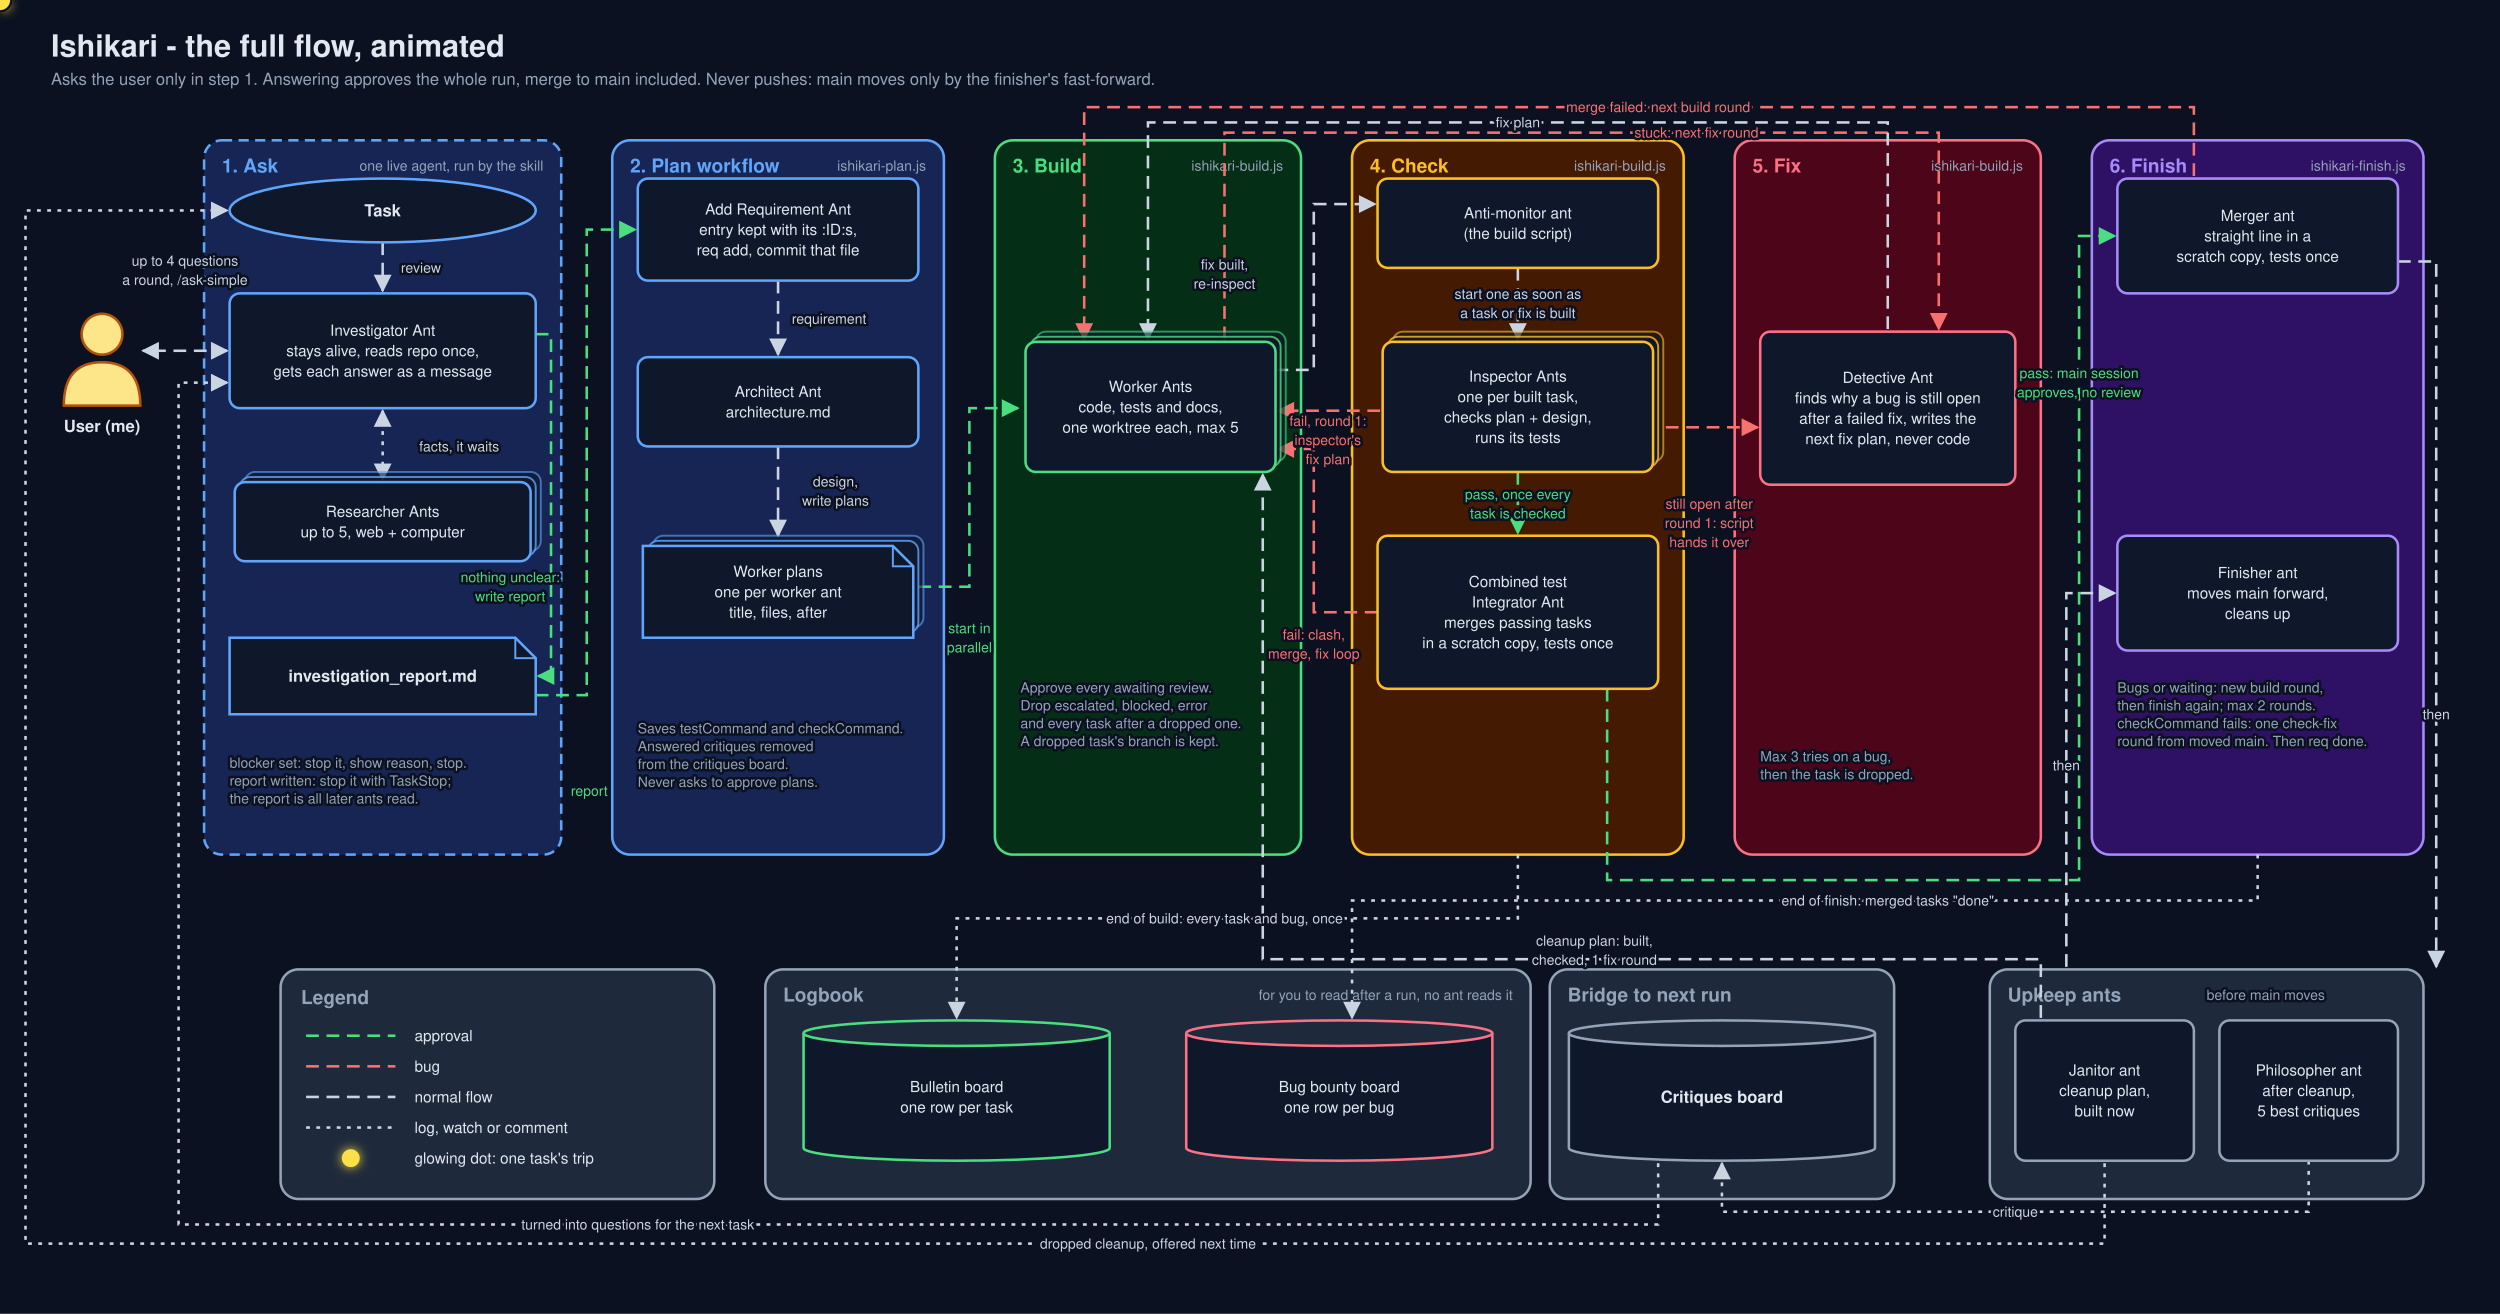
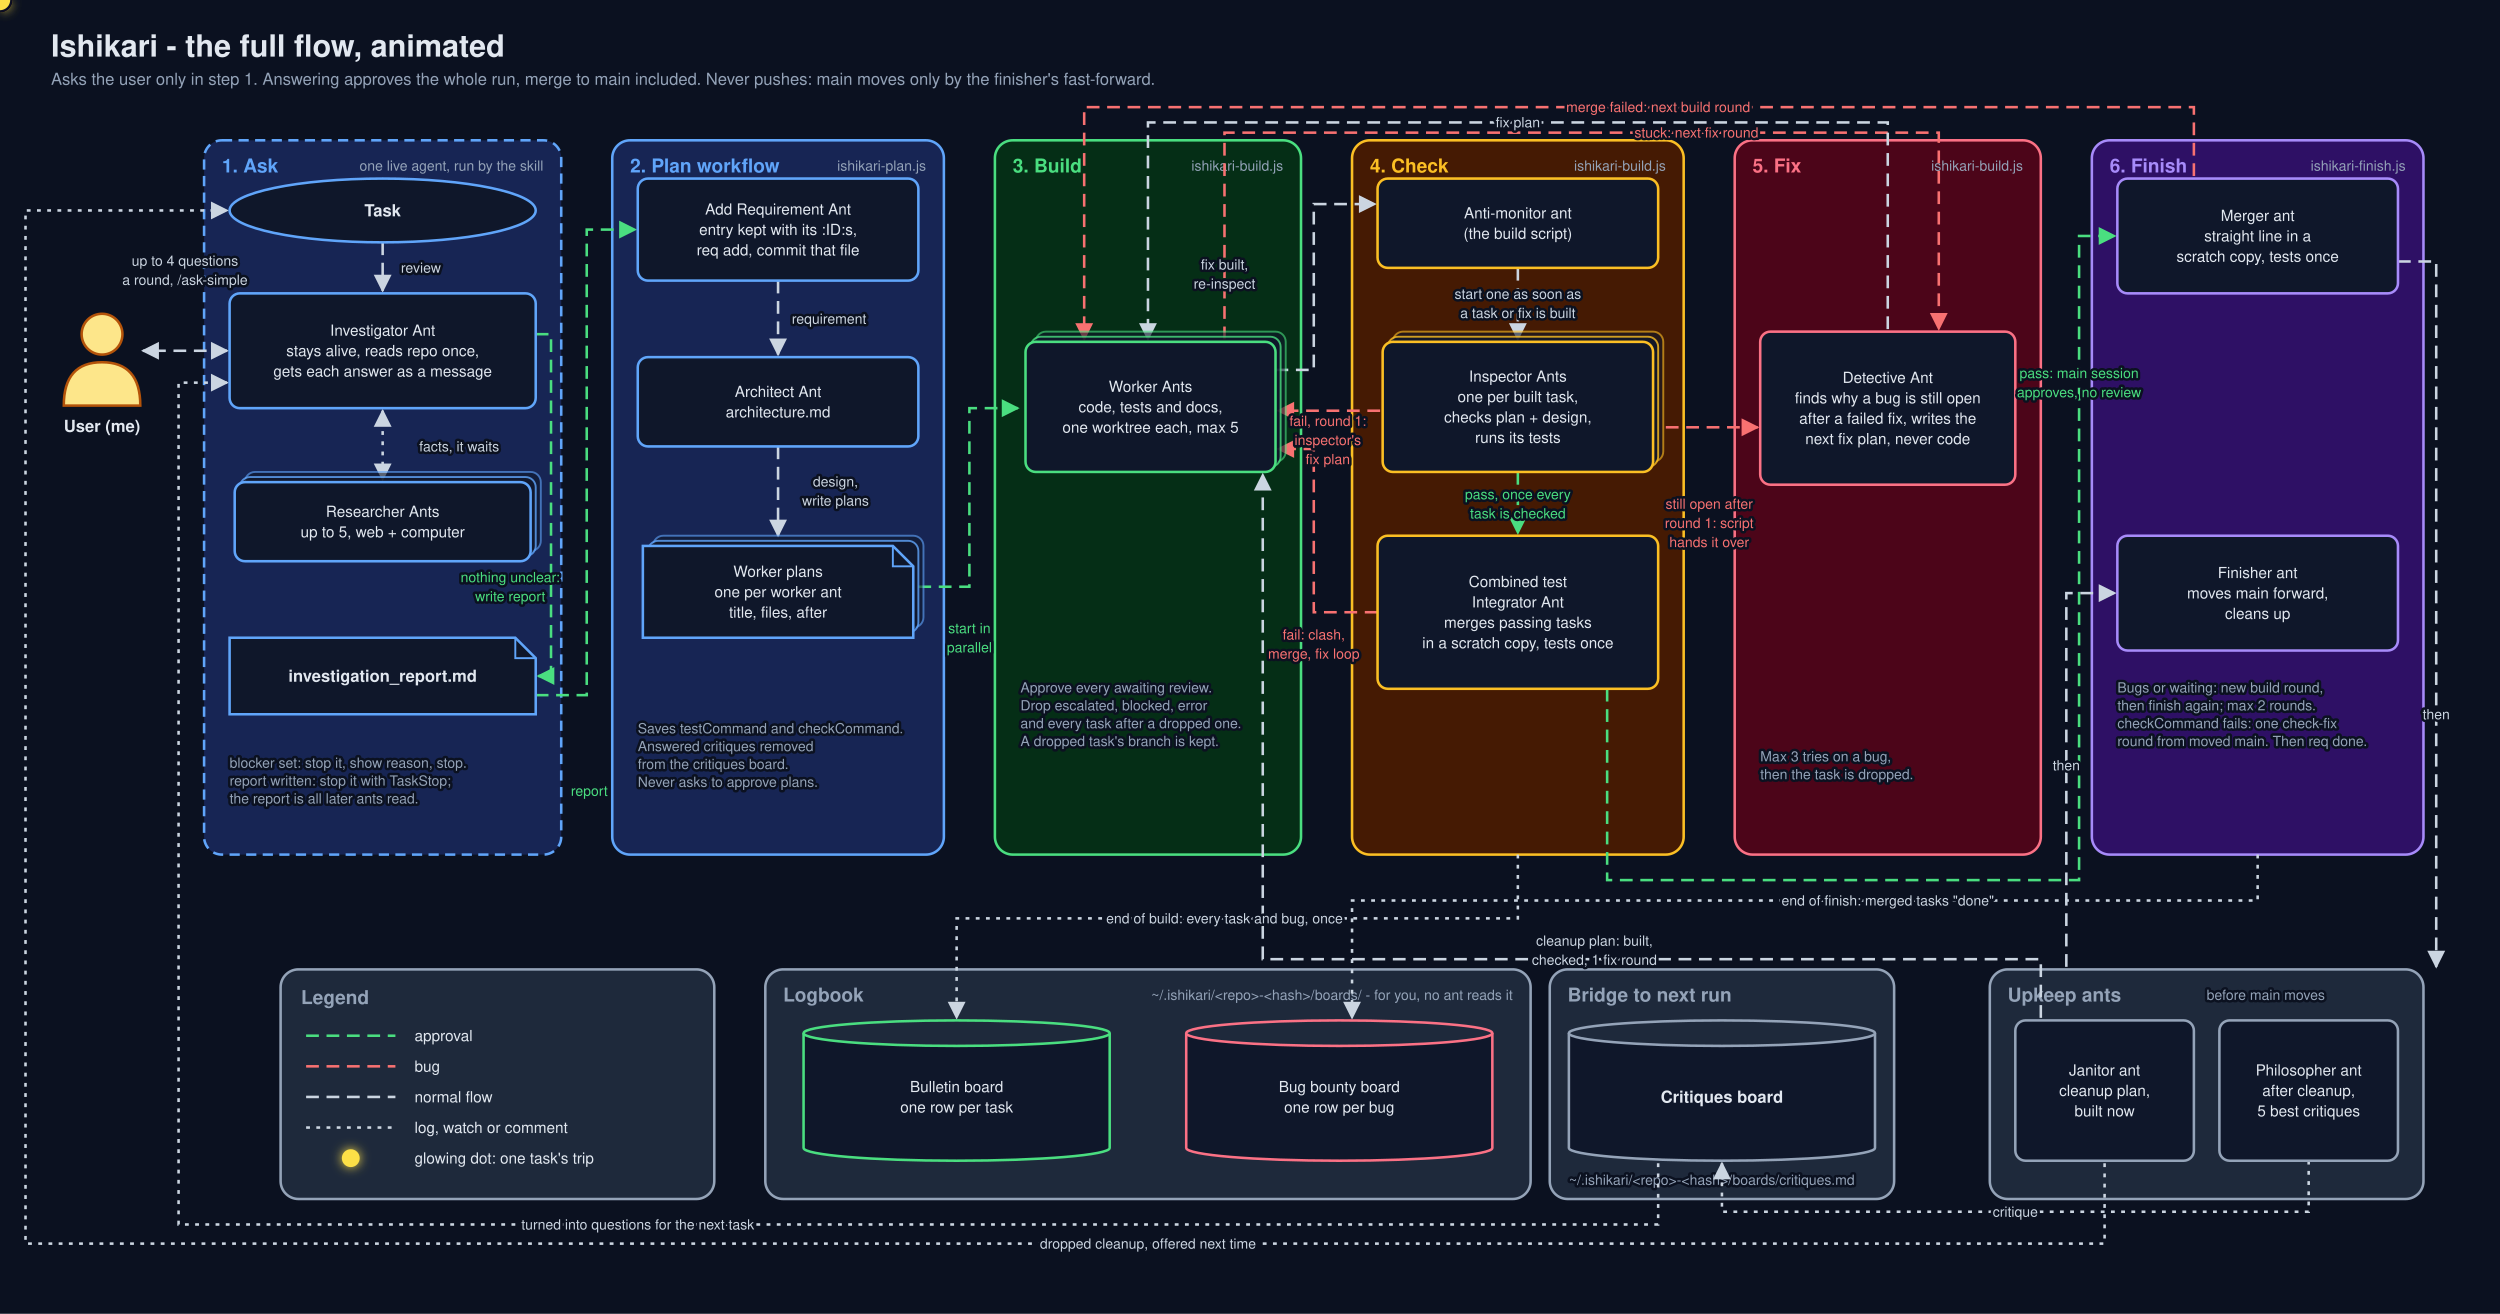
<svg xmlns="http://www.w3.org/2000/svg" viewBox="0 0 1960 1030" width="1960" height="1030" font-family="ui-sans-serif,-apple-system,Helvetica,Arial,sans-serif">
  <defs>
    <filter id="glow" x="-20%" y="-20%" width="140%" height="140%">
      <feGaussianBlur stdDeviation="7" result="b" />
      <feMerge>
        <feMergeNode in="b" />
        <feMergeNode in="SourceGraphic" />
      </feMerge>
    </filter>
    <filter id="antglow" x="-100%" y="-100%" width="300%" height="300%">
      <feGaussianBlur stdDeviation="4" result="b" />
      <feMerge>
        <feMergeNode in="b" />
        <feMergeNode in="SourceGraphic" />
      </feMerge>
    </filter>
    <marker id="mf" viewBox="0 0 10 10" refX="9" refY="5" markerWidth="7" markerHeight="7" orient="auto-start-reverse">
      <path d="M0,0L10,5L0,10z" fill="#CBD5E1" />
    </marker>
    <marker id="mb" viewBox="0 0 10 10" refX="9" refY="5" markerWidth="7" markerHeight="7" orient="auto-start-reverse">
      <path d="M0,0L10,5L0,10z" fill="#F87171" />
    </marker>
    <marker id="mo" viewBox="0 0 10 10" refX="9" refY="5" markerWidth="7" markerHeight="7" orient="auto-start-reverse">
      <path d="M0,0L10,5L0,10z" fill="#4ADE80" />
    </marker>
  </defs>
  <style>.e{fill:none;stroke-width:2}.flowing{stroke-dasharray:10 6;animation:dash 1.2s linear infinite}.dot{stroke-dasharray:3 5;animation:dash 1.6s linear infinite}@keyframes dash{to{stroke-dashoffset:-16}}.lb{paint-order:stroke;stroke:#0B1120;stroke-width:4px;stroke-linejoin:round}</style>
  <rect width="1960" height="1030" fill="#0B1120" />
  <text x="40" y="44.4" fill="#E2E8F0" font-size="24" text-anchor="start" font-weight="700">Ishikari - the full flow, animated</text>
  <text x="40" y="66.5" fill="#94A3B8" font-size="13" text-anchor="start" font-weight="400">Asks the user only in step 1. Answering approves the whole run, merge to main included. Never pushes: main moves only by the finisher's fast-forward.</text>
  <g id="f-ask">
    <rect x="160" y="110" width="280" height="560" rx="14" fill="#172554" stroke="#60A5FA" stroke-width="2" stroke-dasharray="8 5" />
    <text x="174" y="135.2" fill="#60A5FA" font-size="15" text-anchor="start" font-weight="700">1. Ask</text>
    <text x="426" y="133.8" fill="#94A3B8" font-size="11" text-anchor="end" font-weight="400">one live agent, run by the skill</text>
  </g>
  <g id="f-plan">
    <rect x="480" y="110" width="260" height="560" rx="14" fill="#172554" stroke="#60A5FA" stroke-width="2" />
    <text x="494" y="135.2" fill="#60A5FA" font-size="15" text-anchor="start" font-weight="700">2. Plan workflow</text>
    <text x="726" y="133.8" fill="#94A3B8" font-size="11" text-anchor="end" font-weight="400">ishikari-plan.js</text>
  </g>
  <g id="f-build">
    <rect x="780" y="110" width="240" height="560" rx="14" fill="#052E16" stroke="#4ADE80" stroke-width="2" />
    <text x="794" y="135.2" fill="#4ADE80" font-size="15" text-anchor="start" font-weight="700">3. Build</text>
    <text x="1006" y="133.8" fill="#94A3B8" font-size="11" text-anchor="end" font-weight="400">ishikari-build.js</text>
  </g>
  <g id="f-check">
    <rect x="1060" y="110" width="260" height="560" rx="14" fill="#451A03" stroke="#FBBF24" stroke-width="2" />
    <text x="1074" y="135.2" fill="#FBBF24" font-size="15" text-anchor="start" font-weight="700">4. Check</text>
    <text x="1306" y="133.8" fill="#94A3B8" font-size="11" text-anchor="end" font-weight="400">ishikari-build.js</text>
  </g>
  <g id="f-fix">
    <rect x="1360" y="110" width="240" height="560" rx="14" fill="#4C0519" stroke="#FB7185" stroke-width="2" />
    <text x="1374" y="135.2" fill="#FB7185" font-size="15" text-anchor="start" font-weight="700">5. Fix</text>
    <text x="1586" y="133.8" fill="#94A3B8" font-size="11" text-anchor="end" font-weight="400">ishikari-build.js</text>
  </g>
  <g id="f-finish">
    <rect x="1640" y="110" width="260" height="560" rx="14" fill="#2E1065" stroke="#A78BFA" stroke-width="2" />
    <text x="1654" y="135.2" fill="#A78BFA" font-size="15" text-anchor="start" font-weight="700">6. Finish</text>
    <text x="1886" y="133.8" fill="#94A3B8" font-size="11" text-anchor="end" font-weight="400">ishikari-finish.js</text>
  </g>
  <g id="f-boards">
    <rect x="600" y="760" width="600" height="180" rx="14" fill="#1E293B" stroke="#94A3B8" stroke-width="2" />
    <text x="614" y="785.2" fill="#94A3B8" font-size="15" text-anchor="start" font-weight="700">Logbook</text>
-     <text x="1186" y="783.9" fill="#94A3B8" font-size="11" text-anchor="end" font-weight="400">for you to read after a run, no ant reads it</text>
+     <text x="1186" y="783.9" fill="#94A3B8" font-size="11" text-anchor="end" font-weight="400">~/.ishikari/&lt;repo&gt;-&lt;hash&gt;/boards/ - for you, no ant reads it</text>
  </g>
  <g id="f-bridge">
    <rect x="1215" y="760" width="270" height="180" rx="14" fill="#1E293B" stroke="#94A3B8" stroke-width="2" />
    <text x="1229" y="785.2" fill="#94A3B8" font-size="15" text-anchor="start" font-weight="700">Bridge to next run</text>
+   </g>
+   <g class="lb">
+     <text x="1230" y="928.9" fill="#94A3B8" font-size="11" text-anchor="start" font-weight="400">~/.ishikari/&lt;repo&gt;-&lt;hash&gt;/boards/critiques.md</text>
  </g>
  <g id="f-upkeep">
    <rect x="1560" y="760" width="340" height="180" rx="14" fill="#1E293B" stroke="#94A3B8" stroke-width="2" />
    <text x="1574" y="785.2" fill="#94A3B8" font-size="15" text-anchor="start" font-weight="700">Upkeep ants</text>
  </g>
  <g class="lb">
    <text x="1730" y="783.9" fill="#94A3B8" font-size="11" text-anchor="start" font-weight="400">before main moves</text>
  </g>
  <path id="e28" class="e flowing" d="M1190,370 V418" stroke="#4ADE80" marker-end="url(#mo)" />
  <path id="e27" class="e flowing" d="M1190,210 V266" stroke="#CBD5E1" marker-end="url(#mf)" />
  <path id="e41" class="e dot" d="M1770,670 V706 H1060 V798" stroke="#CBD5E1" marker-end="url(#mf)" />
  <path id="e40" class="e dot" d="M1190,670 V720 H750 V798" stroke="#CBD5E1" marker-end="url(#mf)" />
  <path id="e34" class="e flowing" d="M1720,138 V84 H850 V266" stroke="#F87171" marker-end="url(#mb)" />
  <path id="e33" class="e flowing" d="M1260,540 V690 H1630 V185 H1658" stroke="#4ADE80" marker-end="url(#mo)" />
  <path id="e32" class="e flowing" d="M960,266 V104 H1520 V258" stroke="#F87171" marker-end="url(#mb)" />
  <path id="e31" class="e flowing" d="M1080,480 H1030 V352 H1002" stroke="#F87171" marker-end="url(#mb)" />
  <path id="e30" class="e flowing" d="M1082,322 H1002" stroke="#F87171" marker-end="url(#mb)" />
  <path id="e29" class="e flowing" d="M1600,798 V752 H990 V372" stroke="#CBD5E1" marker-end="url(#mf)" />
  <path id="e26" class="e dot" d="M1300,912 V960 H140 V300 H178" stroke="#CBD5E1" marker-end="url(#mf)" />
  <path id="e25" class="e dot" d="M1650,912 V975 H20 V165 H178" stroke="#CBD5E1" marker-end="url(#mf)" />
  <path id="e23" class="e flowing" d="M1620,758 V465 H1658" stroke="#CBD5E1" marker-end="url(#mf)" />
  <path id="e22" class="e flowing" d="M1880,205 H1910 V758" stroke="#CBD5E1" marker-end="url(#mf)" />
  <path id="e17" class="e flowing" d="M1000,290 H1030 V160 H1078" stroke="#CBD5E1" marker-end="url(#mf)" />
  <path id="e16" class="e flowing" d="M1480,258 V96 H900 V266" stroke="#CBD5E1" marker-end="url(#mf)" />
  <path id="e11" class="e dot" d="M1810,910 V950 H1350 V912" stroke="#CBD5E1" marker-end="url(#mf)" />
  <path id="e10" class="e flowing" d="M1306,335 H1378" stroke="#F87171" marker-end="url(#mb)" />
  <path id="e8" class="e flowing" d="M720,460 H760 V320 H798" stroke="#4ADE80" marker-end="url(#mo)" />
  <path id="e7" class="e flowing" d="M610,350 V420" stroke="#CBD5E1" marker-end="url(#mf)" />
  <path id="e6" class="e flowing" d="M610,220 V278" stroke="#CBD5E1" marker-end="url(#mf)" />
  <path id="e5" class="e flowing" d="M420,545 H460 V180 H498" stroke="#4ADE80" marker-end="url(#mo)" />
  <path id="e4" class="e flowing" d="M178,275 H112" stroke="#CBD5E1" marker-end="url(#mf)" marker-start="url(#mf)" />
  <path id="e3" class="e flowing" d="M420,262 H432 V530 H422" stroke="#4ADE80" marker-end="url(#mo)" />
  <path id="e2" class="e dot" d="M300,322 V376" stroke="#CBD5E1" marker-end="url(#mf)" marker-start="url(#mf)" />
  <path id="e1" class="e flowing" d="M300,190 V228" stroke="#CBD5E1" marker-end="url(#mf)" />
  <circle cx="80" cy="262" r="16" fill="#FDE68A" stroke="#B45309" stroke-width="2" />
  <path d="M50,318 Q50,284 80,284 Q110,284 110,318 Z" fill="#FDE68A" stroke="#B45309" stroke-width="2" />
  <text x="80" y="338.6" fill="#E2E8F0" font-size="13" text-anchor="middle" font-weight="700">User (me)</text>
  <ellipse cx="300.0" cy="165.0" rx="120.0" ry="25.0" fill="#0F172A" stroke="#60A5FA" stroke-width="2" />
  <g>
    <text x="300.0" y="169.6" fill="#E2E8F0" font-size="13" text-anchor="middle" font-weight="700">Task</text>
  </g>
  <rect x="180" y="230" width="240" height="90" rx="8" fill="#0F172A" stroke="#60A5FA" stroke-width="2" />
  <text x="300.0" y="263.2" fill="#E2E8F0" font-size="12" text-anchor="middle" font-weight="400">Investigator Ant</text>
  <text x="300.0" y="279.2" fill="#E2E8F0" font-size="12" text-anchor="middle" font-weight="400">stays alive, reads repo once,</text>
  <text x="300.0" y="295.2" fill="#E2E8F0" font-size="12" text-anchor="middle" font-weight="400">gets each answer as a message</text>
  <rect x="192" y="370" width="232" height="62" rx="8" fill="#0F172A" stroke="#60A5FA" stroke-width="1.5" opacity="0.6" />
  <rect x="188" y="374" width="232" height="62" rx="8" fill="#0F172A" stroke="#60A5FA" stroke-width="1.5" opacity="0.8" />
  <rect x="184" y="378" width="232" height="62" rx="8" fill="#0F172A" stroke="#60A5FA" stroke-width="2" />
  <text x="300.0" y="405.2" fill="#E2E8F0" font-size="12" text-anchor="middle" font-weight="400">Researcher Ants</text>
  <text x="300.0" y="421.2" fill="#E2E8F0" font-size="12" text-anchor="middle" font-weight="400">up to 5, web + computer</text>
  <path d="M180,500 H404 L420,516 V560 H180 Z" fill="#0F172A" stroke="#60A5FA" stroke-width="2" />
  <path d="M404,500 V516 H420" fill="none" stroke="#60A5FA" stroke-width="1.5" />
  <g>
    <text x="300.0" y="534.5" fill="#E2E8F0" font-size="13" text-anchor="middle" font-weight="700">investigation_report.md</text>
  </g>
  <g class="lb">
    <text x="180" y="601.9" fill="#94A3B8" font-size="11" text-anchor="start" font-weight="400">blocker set: stop it, show reason, stop.</text>
    <text x="180" y="615.9" fill="#94A3B8" font-size="11" text-anchor="start" font-weight="400">report written: stop it with TaskStop;</text>
    <text x="180" y="629.9" fill="#94A3B8" font-size="11" text-anchor="start" font-weight="400">the report is all later ants read.</text>
  </g>
  <rect x="500" y="140" width="220" height="80" rx="8" fill="#0F172A" stroke="#60A5FA" stroke-width="2" />
  <text x="610.0" y="168.2" fill="#E2E8F0" font-size="12" text-anchor="middle" font-weight="400">Add Requirement Ant</text>
  <text x="610.0" y="184.2" fill="#E2E8F0" font-size="12" text-anchor="middle" font-weight="400">entry kept with its :ID:s,</text>
  <text x="610.0" y="200.2" fill="#E2E8F0" font-size="12" text-anchor="middle" font-weight="400">req add, commit that file</text>
  <rect x="500" y="280" width="220" height="70" rx="8" fill="#0F172A" stroke="#60A5FA" stroke-width="2" />
  <text x="610.0" y="311.2" fill="#E2E8F0" font-size="12" text-anchor="middle" font-weight="400">Architect Ant</text>
  <text x="610.0" y="327.2" fill="#E2E8F0" font-size="12" text-anchor="middle" font-weight="400">architecture.md</text>
  <rect x="512" y="420" width="212" height="72" rx="8" fill="#0F172A" stroke="#60A5FA" stroke-width="1.5" opacity="0.6" />
  <rect x="508" y="424" width="212" height="72" rx="8" fill="#0F172A" stroke="#60A5FA" stroke-width="1.5" opacity="0.8" />
  <path d="M504,428 H700 L716,444 V500 H504 Z" fill="#0F172A" stroke="#60A5FA" stroke-width="2" />
  <path d="M700,428 V444 H716" fill="none" stroke="#60A5FA" stroke-width="1.5" />
  <text x="610.0" y="452.2" fill="#E2E8F0" font-size="12" text-anchor="middle" font-weight="400">Worker plans</text>
  <text x="610.0" y="468.2" fill="#E2E8F0" font-size="12" text-anchor="middle" font-weight="400">one per worker ant</text>
  <text x="610.0" y="484.2" fill="#E2E8F0" font-size="12" text-anchor="middle" font-weight="400">title, files, after</text>
  <g class="lb">
    <text x="500" y="574.9" fill="#94A3B8" font-size="11" text-anchor="start" font-weight="400">Saves testCommand and checkCommand.</text>
    <text x="500" y="588.9" fill="#94A3B8" font-size="11" text-anchor="start" font-weight="400">Answered critiques removed</text>
    <text x="500" y="602.9" fill="#94A3B8" font-size="11" text-anchor="start" font-weight="400">from the critiques board.</text>
    <text x="500" y="616.9" fill="#94A3B8" font-size="11" text-anchor="start" font-weight="400">Never asks to approve plans.</text>
  </g>
  <rect x="812" y="260" width="196" height="102" rx="8" fill="#0F172A" stroke="#4ADE80" stroke-width="1.5" opacity="0.6" />
  <rect x="808" y="264" width="196" height="102" rx="8" fill="#0F172A" stroke="#4ADE80" stroke-width="1.5" opacity="0.8" />
  <rect x="804" y="268" width="196" height="102" rx="8" fill="#0F172A" stroke="#4ADE80" stroke-width="2" />
  <text x="902.0" y="307.2" fill="#E2E8F0" font-size="12" text-anchor="middle" font-weight="400">Worker Ants</text>
  <text x="902.0" y="323.2" fill="#E2E8F0" font-size="12" text-anchor="middle" font-weight="400">code, tests and docs,</text>
  <text x="902.0" y="339.2" fill="#E2E8F0" font-size="12" text-anchor="middle" font-weight="400">one worktree each, max 5</text>
  <g class="lb">
    <text x="800" y="542.9" fill="#94A3B8" font-size="11" text-anchor="start" font-weight="400">Approve every awaiting review.</text>
    <text x="800" y="556.9" fill="#94A3B8" font-size="11" text-anchor="start" font-weight="400">Drop escalated, blocked, error</text>
    <text x="800" y="570.9" fill="#94A3B8" font-size="11" text-anchor="start" font-weight="400">and every task after a dropped one.</text>
    <text x="800" y="584.9" fill="#94A3B8" font-size="11" text-anchor="start" font-weight="400">A dropped task's branch is kept.</text>
  </g>
  <rect x="1080" y="140" width="220" height="70" rx="8" fill="#0F172A" stroke="#FBBF24" stroke-width="2" />
  <text x="1190.0" y="171.2" fill="#E2E8F0" font-size="12" text-anchor="middle" font-weight="400">Anti-monitor ant</text>
  <text x="1190.0" y="187.2" fill="#E2E8F0" font-size="12" text-anchor="middle" font-weight="400">(the build script)</text>
  <rect x="1092" y="260" width="212" height="102" rx="8" fill="#0F172A" stroke="#FBBF24" stroke-width="1.5" opacity="0.6" />
  <rect x="1088" y="264" width="212" height="102" rx="8" fill="#0F172A" stroke="#FBBF24" stroke-width="1.5" opacity="0.8" />
  <rect x="1084" y="268" width="212" height="102" rx="8" fill="#0F172A" stroke="#FBBF24" stroke-width="2" />
  <text x="1190.0" y="299.2" fill="#E2E8F0" font-size="12" text-anchor="middle" font-weight="400">Inspector Ants</text>
  <text x="1190.0" y="315.2" fill="#E2E8F0" font-size="12" text-anchor="middle" font-weight="400">one per built task,</text>
  <text x="1190.0" y="331.2" fill="#E2E8F0" font-size="12" text-anchor="middle" font-weight="400">checks plan + design,</text>
  <text x="1190.0" y="347.2" fill="#E2E8F0" font-size="12" text-anchor="middle" font-weight="400">runs its tests</text>
  <rect x="1080" y="420" width="220" height="120" rx="8" fill="#0F172A" stroke="#FBBF24" stroke-width="2" />
  <text x="1190.0" y="460.2" fill="#E2E8F0" font-size="12" text-anchor="middle" font-weight="400">Combined test</text>
  <text x="1190.0" y="476.2" fill="#E2E8F0" font-size="12" text-anchor="middle" font-weight="400">Integrator Ant</text>
  <text x="1190.0" y="492.2" fill="#E2E8F0" font-size="12" text-anchor="middle" font-weight="400">merges passing tasks</text>
  <text x="1190.0" y="508.2" fill="#E2E8F0" font-size="12" text-anchor="middle" font-weight="400">in a scratch copy, tests once</text>
  <rect x="1380" y="260" width="200" height="120" rx="8" fill="#0F172A" stroke="#FB7185" stroke-width="2" />
  <text x="1480.0" y="300.2" fill="#E2E8F0" font-size="12" text-anchor="middle" font-weight="400">Detective Ant</text>
  <text x="1480.0" y="316.2" fill="#E2E8F0" font-size="12" text-anchor="middle" font-weight="400">finds why a bug is still open</text>
  <text x="1480.0" y="332.2" fill="#E2E8F0" font-size="12" text-anchor="middle" font-weight="400">after a failed fix, writes the</text>
  <text x="1480.0" y="348.2" fill="#E2E8F0" font-size="12" text-anchor="middle" font-weight="400">next fix plan, never code</text>
  <g class="lb">
    <text x="1380" y="596.9" fill="#94A3B8" font-size="11" text-anchor="start" font-weight="400">Max 3 tries on a bug,</text>
    <text x="1380" y="610.9" fill="#94A3B8" font-size="11" text-anchor="start" font-weight="400">then the task is dropped.</text>
  </g>
  <rect x="1660" y="140" width="220" height="90" rx="8" fill="#0F172A" stroke="#A78BFA" stroke-width="2" />
  <text x="1770.0" y="173.2" fill="#E2E8F0" font-size="12" text-anchor="middle" font-weight="400">Merger ant</text>
  <text x="1770.0" y="189.2" fill="#E2E8F0" font-size="12" text-anchor="middle" font-weight="400">straight line in a</text>
  <text x="1770.0" y="205.2" fill="#E2E8F0" font-size="12" text-anchor="middle" font-weight="400">scratch copy, tests once</text>
  <rect x="1660" y="420" width="220" height="90" rx="8" fill="#0F172A" stroke="#A78BFA" stroke-width="2" />
  <text x="1770.0" y="453.2" fill="#E2E8F0" font-size="12" text-anchor="middle" font-weight="400">Finisher ant</text>
  <text x="1770.0" y="469.2" fill="#E2E8F0" font-size="12" text-anchor="middle" font-weight="400">moves main forward,</text>
  <text x="1770.0" y="485.2" fill="#E2E8F0" font-size="12" text-anchor="middle" font-weight="400">cleans up</text>
  <g class="lb">
    <text x="1660" y="542.9" fill="#94A3B8" font-size="11" text-anchor="start" font-weight="400">Bugs or waiting: new build round,</text>
    <text x="1660" y="556.9" fill="#94A3B8" font-size="11" text-anchor="start" font-weight="400">then finish again; max 2 rounds.</text>
    <text x="1660" y="570.9" fill="#94A3B8" font-size="11" text-anchor="start" font-weight="400">checkCommand fails: one check-fix</text>
    <text x="1660" y="584.9" fill="#94A3B8" font-size="11" text-anchor="start" font-weight="400">round from moved main. Then req done.</text>
  </g>
  <path d="M630,810 V900 A120.0,10 0 0 0 870,900 V810" fill="#0F172A" stroke="#4ADE80" stroke-width="2" />
  <ellipse cx="750.0" cy="810" rx="120.0" ry="10" fill="#1E293B" stroke="#4ADE80" stroke-width="2" />
  <text x="750.0" y="856.2" fill="#E2E8F0" font-size="12" text-anchor="middle" font-weight="400">Bulletin board</text>
  <text x="750.0" y="872.2" fill="#E2E8F0" font-size="12" text-anchor="middle" font-weight="400">one row per task</text>
  <path d="M930,810 V900 A120.0,10 0 0 0 1170,900 V810" fill="#0F172A" stroke="#FB7185" stroke-width="2" />
  <ellipse cx="1050.0" cy="810" rx="120.0" ry="10" fill="#1E293B" stroke="#FB7185" stroke-width="2" />
  <text x="1050.0" y="856.2" fill="#E2E8F0" font-size="12" text-anchor="middle" font-weight="400">Bug bounty board</text>
  <text x="1050.0" y="872.2" fill="#E2E8F0" font-size="12" text-anchor="middle" font-weight="400">one row per bug</text>
  <path d="M1230,810 V900 A120.0,10 0 0 0 1470,900 V810" fill="#0F172A" stroke="#94A3B8" stroke-width="2" />
  <ellipse cx="1350.0" cy="810" rx="120.0" ry="10" fill="#1E293B" stroke="#94A3B8" stroke-width="2" />
  <g>
    <text x="1350.0" y="864.5" fill="#E2E8F0" font-size="13" text-anchor="middle" font-weight="700">Critiques board</text>
  </g>
  <rect x="1580" y="800" width="140" height="110" rx="8" fill="#0F172A" stroke="#94A3B8" stroke-width="2" />
  <text x="1650.0" y="843.2" fill="#E2E8F0" font-size="12" text-anchor="middle" font-weight="400">Janitor ant</text>
  <text x="1650.0" y="859.2" fill="#E2E8F0" font-size="12" text-anchor="middle" font-weight="400">cleanup plan,</text>
  <text x="1650.0" y="875.2" fill="#E2E8F0" font-size="12" text-anchor="middle" font-weight="400">built now</text>
  <rect x="1740" y="800" width="140" height="110" rx="8" fill="#0F172A" stroke="#94A3B8" stroke-width="2" />
  <text x="1810.0" y="843.2" fill="#E2E8F0" font-size="12" text-anchor="middle" font-weight="400">Philosopher ant</text>
  <text x="1810.0" y="859.2" fill="#E2E8F0" font-size="12" text-anchor="middle" font-weight="400">after cleanup,</text>
  <text x="1810.0" y="875.2" fill="#E2E8F0" font-size="12" text-anchor="middle" font-weight="400">5 best critiques</text>
  <rect x="220" y="760" width="340" height="180" rx="14" fill="#1E293B" stroke="#94A3B8" stroke-width="2" />
  <text x="236" y="787.2" fill="#94A3B8" font-size="15" text-anchor="start" font-weight="700">Legend</text>
  <path class="e flowing" d="M240,812 H310" stroke="#4ADE80" />
  <text x="325" y="816.2" fill="#E2E8F0" font-size="12" text-anchor="start" font-weight="400">approval</text>
  <path class="e flowing" d="M240,836 H310" stroke="#F87171" />
  <text x="325" y="840.2" fill="#E2E8F0" font-size="12" text-anchor="start" font-weight="400">bug</text>
  <path class="e flowing" d="M240,860 H310" stroke="#CBD5E1" />
  <text x="325" y="864.2" fill="#E2E8F0" font-size="12" text-anchor="start" font-weight="400">normal flow</text>
  <path class="e dot" d="M240,884 H310" stroke="#CBD5E1" />
  <text x="325" y="888.2" fill="#E2E8F0" font-size="12" text-anchor="start" font-weight="400">log, watch or comment</text>
  <circle cx="275" cy="908" r="7" fill="#FDE047" filter="url(#antglow)" />
  <text x="325" y="912.2" fill="#E2E8F0" font-size="12" text-anchor="start" font-weight="400">glowing dot: one task's trip</text>
  <g class="lb">
    <text x="330" y="213.8" fill="#CBD5E1" font-size="11" text-anchor="middle" font-weight="400">review</text>
  </g>
  <g class="lb">
    <text x="360" y="353.9" fill="#CBD5E1" font-size="11" text-anchor="middle" font-weight="400">facts, it waits</text>
  </g>
  <g class="lb">
    <text x="400" y="456.4" fill="#4ADE80" font-size="11" text-anchor="middle" font-weight="400">nothing unclear:</text>
    <text x="400" y="471.4" fill="#4ADE80" font-size="11" text-anchor="middle" font-weight="400">write report</text>
  </g>
  <g class="lb">
    <text x="145" y="208.3" fill="#CBD5E1" font-size="11" text-anchor="middle" font-weight="400">up to 4 questions</text>
    <text x="145" y="223.3" fill="#CBD5E1" font-size="11" text-anchor="middle" font-weight="400">a round, /ask-simple</text>
  </g>
  <g class="lb">
    <text x="462" y="623.9" fill="#4ADE80" font-size="11" text-anchor="middle" font-weight="400">report</text>
  </g>
  <g class="lb">
    <text x="650" y="253.8" fill="#CBD5E1" font-size="11" text-anchor="middle" font-weight="400">requirement</text>
  </g>
  <g class="lb">
    <text x="655" y="381.4" fill="#CBD5E1" font-size="11" text-anchor="middle" font-weight="400">design,</text>
    <text x="655" y="396.4" fill="#CBD5E1" font-size="11" text-anchor="middle" font-weight="400">write plans</text>
  </g>
  <g class="lb">
    <text x="760" y="496.4" fill="#4ADE80" font-size="11" text-anchor="middle" font-weight="400">start in</text>
    <text x="760" y="511.4" fill="#4ADE80" font-size="11" text-anchor="middle" font-weight="400">parallel</text>
  </g>
  <g class="lb">
    <text x="1340" y="398.9" fill="#F87171" font-size="11" text-anchor="middle" font-weight="400">still open after</text>
    <text x="1340" y="413.9" fill="#F87171" font-size="11" text-anchor="middle" font-weight="400">round 1: script</text>
    <text x="1340" y="428.9" fill="#F87171" font-size="11" text-anchor="middle" font-weight="400">hands it over</text>
  </g>
  <g class="lb">
    <text x="1580" y="953.9" fill="#CBD5E1" font-size="11" text-anchor="middle" font-weight="400">critique</text>
  </g>
  <g class="lb">
    <text x="1190" y="99.8" fill="#CBD5E1" font-size="11" text-anchor="middle" font-weight="400">fix plan</text>
  </g>
  <g class="lb">
    <text x="960" y="211.3" fill="#CBD5E1" font-size="11" text-anchor="middle" font-weight="400">fix built,</text>
    <text x="960" y="226.3" fill="#CBD5E1" font-size="11" text-anchor="middle" font-weight="400">re-inspect</text>
  </g>
  <g class="lb">
    <text x="1910" y="563.9" fill="#CBD5E1" font-size="11" text-anchor="middle" font-weight="400">then</text>
  </g>
  <g class="lb">
    <text x="1620" y="603.9" fill="#CBD5E1" font-size="11" text-anchor="middle" font-weight="400">then</text>
  </g>
  <g class="lb">
    <text x="900" y="978.9" fill="#CBD5E1" font-size="11" text-anchor="middle" font-weight="400">dropped cleanup, offered next time</text>
  </g>
  <g class="lb">
    <text x="500" y="963.9" fill="#CBD5E1" font-size="11" text-anchor="middle" font-weight="400">turned into questions for the next task</text>
  </g>
  <g class="lb">
    <text x="1250" y="741.4" fill="#CBD5E1" font-size="11" text-anchor="middle" font-weight="400">cleanup plan: built,</text>
    <text x="1250" y="756.4" fill="#CBD5E1" font-size="11" text-anchor="middle" font-weight="400">checked, 1 fix round</text>
  </g>
  <g class="lb">
    <text x="1041" y="333.9" fill="#F87171" font-size="11" text-anchor="middle" font-weight="400">fail, round 1:</text>
    <text x="1041" y="348.9" fill="#F87171" font-size="11" text-anchor="middle" font-weight="400">inspector's</text>
    <text x="1041" y="363.9" fill="#F87171" font-size="11" text-anchor="middle" font-weight="400">fix plan</text>
  </g>
  <g class="lb">
    <text x="1030" y="501.4" fill="#F87171" font-size="11" text-anchor="middle" font-weight="400">fail: clash,</text>
    <text x="1030" y="516.4" fill="#F87171" font-size="11" text-anchor="middle" font-weight="400">merge, fix loop</text>
  </g>
  <g class="lb">
    <text x="1330" y="107.8" fill="#F87171" font-size="11" text-anchor="middle" font-weight="400">stuck: next fix round</text>
  </g>
  <g class="lb">
    <text x="1630" y="296.4" fill="#4ADE80" font-size="11" text-anchor="middle" font-weight="400">pass: main session</text>
    <text x="1630" y="311.4" fill="#4ADE80" font-size="11" text-anchor="middle" font-weight="400">approves, no review</text>
  </g>
  <g class="lb">
    <text x="1300" y="87.8" fill="#F87171" font-size="11" text-anchor="middle" font-weight="400">merge failed: next build round</text>
  </g>
  <g class="lb">
    <text x="960" y="723.9" fill="#CBD5E1" font-size="11" text-anchor="middle" font-weight="400">end of build: every task and bug, once</text>
  </g>
  <g class="lb">
    <text x="1480" y="709.9" fill="#CBD5E1" font-size="11" text-anchor="middle" font-weight="400">end of finish: merged tasks "done"</text>
  </g>
  <g class="lb">
    <text x="1190" y="234.3" fill="#CBD5E1" font-size="11" text-anchor="middle" font-weight="400">start one as soon as</text>
    <text x="1190" y="249.3" fill="#CBD5E1" font-size="11" text-anchor="middle" font-weight="400">a task or fix is built</text>
  </g>
  <g class="lb">
    <text x="1190" y="391.4" fill="#4ADE80" font-size="11" text-anchor="middle" font-weight="400">pass, once every</text>
    <text x="1190" y="406.4" fill="#4ADE80" font-size="11" text-anchor="middle" font-weight="400">task is checked</text>
  </g>
  <rect x="156" y="106" width="288" height="568" rx="17" fill="none" stroke="#60A5FA" stroke-width="5" filter="url(#glow)" opacity="0">
    <animate attributeName="opacity" dur="48.0s" repeatCount="indefinite" calcMode="discrete" keyTimes="0;0;0.004;0.004;0.034;0.034;0.089" values="0;1;0;1;0;1;0" />
  </rect>
  <rect x="476" y="106" width="268" height="568" rx="17" fill="none" stroke="#60A5FA" stroke-width="5" filter="url(#glow)" opacity="0">
    <animate attributeName="opacity" dur="48.0s" repeatCount="indefinite" calcMode="discrete" keyTimes="0;0.089;0.131;0.131;0.147;0.147;0.16" values="0;1;0;1;0;1;0" />
  </rect>
  <rect x="776" y="106" width="248" height="568" rx="17" fill="none" stroke="#4ADE80" stroke-width="5" filter="url(#glow)" opacity="0">
    <animate attributeName="opacity" dur="48.0s" repeatCount="indefinite" calcMode="discrete" keyTimes="0;0.16;0.191;0.246;0.264;0.322;0.418;0.662;0.786" values="0;1;0;1;0;1;0;1;0" />
  </rect>
  <rect x="1056" y="106" width="268" height="568" rx="17" fill="none" stroke="#FBBF24" stroke-width="5" filter="url(#glow)" opacity="0">
    <animate attributeName="opacity" dur="48.0s" repeatCount="indefinite" calcMode="discrete" keyTimes="0;0.191;0.229;0.229;0.246;0.264;0.286;0.286;0.303;0.418;0.447;0.447;0.463;0.463;0.477;0.786;0.813;0.813;0.829" values="0;1;0;1;0;1;0;1;0;1;0;1;0;1;0;1;0;1;0" />
  </rect>
  <rect x="1356" y="106" width="248" height="568" rx="17" fill="none" stroke="#FB7185" stroke-width="5" filter="url(#glow)" opacity="0">
    <animate attributeName="opacity" dur="48.0s" repeatCount="indefinite" calcMode="discrete" keyTimes="0;0.303;0.322" values="0;1;0" />
  </rect>
  <rect x="1636" y="106" width="268" height="568" rx="17" fill="none" stroke="#A78BFA" stroke-width="5" filter="url(#glow)" opacity="0">
    <animate attributeName="opacity" dur="48.0s" repeatCount="indefinite" calcMode="discrete" keyTimes="0;0.477;0.587;0.829;0.92;0.92;1" values="0;1;0;1;0;1;0" />
  </rect>
  <rect x="596" y="756" width="608" height="188" rx="17" fill="none" stroke="#94A3B8" stroke-width="5" filter="url(#glow)" opacity="0">
    <animate attributeName="opacity" dur="48.0s" repeatCount="indefinite" calcMode="discrete" keyTimes="0" values="0" />
  </rect>
  <rect x="1211" y="756" width="278" height="188" rx="17" fill="none" stroke="#94A3B8" stroke-width="5" filter="url(#glow)" opacity="0">
    <animate attributeName="opacity" dur="48.0s" repeatCount="indefinite" calcMode="discrete" keyTimes="0" values="0" />
  </rect>
  <rect x="1556" y="756" width="348" height="188" rx="17" fill="none" stroke="#94A3B8" stroke-width="5" filter="url(#glow)" opacity="0">
    <animate attributeName="opacity" dur="48.0s" repeatCount="indefinite" calcMode="discrete" keyTimes="0;0.587;0.662" values="0;1;0" />
  </rect>
  <path d="M300,190 V228" fill="none" stroke="#FDE047" stroke-width="5" stroke-linecap="round" opacity="0" filter="url(#antglow)">
    <animate attributeName="opacity" dur="48.0s" repeatCount="indefinite" calcMode="discrete" keyTimes="0;0;0.004" values="0;1;0" />
  </path>
  <path d="M178,275 H112" fill="none" stroke="#FDE047" stroke-width="5" stroke-linecap="round" opacity="0" filter="url(#antglow)">
    <animate attributeName="opacity" dur="48.0s" repeatCount="indefinite" calcMode="discrete" keyTimes="0;0.004;0.034" values="0;1;0" />
  </path>
  <path d="M420,262 H432 V530 H422" fill="none" stroke="#FDE047" stroke-width="5" stroke-linecap="round" opacity="0" filter="url(#antglow)">
    <animate attributeName="opacity" dur="48.0s" repeatCount="indefinite" calcMode="discrete" keyTimes="0;0.034;0.089" values="0;1;0" />
  </path>
  <path d="M420,545 H460 V180 H498" fill="none" stroke="#FDE047" stroke-width="5" stroke-linecap="round" opacity="0" filter="url(#antglow)">
    <animate attributeName="opacity" dur="48.0s" repeatCount="indefinite" calcMode="discrete" keyTimes="0;0.089;0.131" values="0;1;0" />
  </path>
  <path d="M610,220 V278" fill="none" stroke="#FDE047" stroke-width="5" stroke-linecap="round" opacity="0" filter="url(#antglow)">
    <animate attributeName="opacity" dur="48.0s" repeatCount="indefinite" calcMode="discrete" keyTimes="0;0.131;0.147" values="0;1;0" />
  </path>
  <path d="M610,350 V420" fill="none" stroke="#FDE047" stroke-width="5" stroke-linecap="round" opacity="0" filter="url(#antglow)">
    <animate attributeName="opacity" dur="48.0s" repeatCount="indefinite" calcMode="discrete" keyTimes="0;0.147;0.16" values="0;1;0" />
  </path>
  <path d="M720,460 H760 V320 H798" fill="none" stroke="#FDE047" stroke-width="5" stroke-linecap="round" opacity="0" filter="url(#antglow)">
    <animate attributeName="opacity" dur="48.0s" repeatCount="indefinite" calcMode="discrete" keyTimes="0;0.16;0.191" values="0;1;0" />
  </path>
  <path d="M1000,290 H1030 V160 H1078" fill="none" stroke="#FDE047" stroke-width="5" stroke-linecap="round" opacity="0" filter="url(#antglow)">
    <animate attributeName="opacity" dur="48.0s" repeatCount="indefinite" calcMode="discrete" keyTimes="0;0.191;0.229" values="0;1;0" />
  </path>
  <path d="M1190,210 V266" fill="none" stroke="#FDE047" stroke-width="5" stroke-linecap="round" opacity="0" filter="url(#antglow)">
    <animate attributeName="opacity" dur="48.0s" repeatCount="indefinite" calcMode="discrete" keyTimes="0;0.229;0.246" values="0;1;0" />
  </path>
  <path d="M1082,322 H1002" fill="none" stroke="#FDE047" stroke-width="5" stroke-linecap="round" opacity="0" filter="url(#antglow)">
    <animate attributeName="opacity" dur="48.0s" repeatCount="indefinite" calcMode="discrete" keyTimes="0;0.246;0.264" values="0;1;0" />
  </path>
  <path d="M1000,290 H1030 V160 H1078" fill="none" stroke="#FDE047" stroke-width="5" stroke-linecap="round" opacity="0" filter="url(#antglow)">
    <animate attributeName="opacity" dur="48.0s" repeatCount="indefinite" calcMode="discrete" keyTimes="0;0.264;0.286" values="0;1;0" />
  </path>
  <path d="M1190,210 V266" fill="none" stroke="#FDE047" stroke-width="5" stroke-linecap="round" opacity="0" filter="url(#antglow)">
    <animate attributeName="opacity" dur="48.0s" repeatCount="indefinite" calcMode="discrete" keyTimes="0;0.286;0.303" values="0;1;0" />
  </path>
  <path d="M1306,335 H1378" fill="none" stroke="#FDE047" stroke-width="5" stroke-linecap="round" opacity="0" filter="url(#antglow)">
    <animate attributeName="opacity" dur="48.0s" repeatCount="indefinite" calcMode="discrete" keyTimes="0;0.303;0.322" values="0;1;0" />
  </path>
  <path d="M1480,258 V96 H900 V266" fill="none" stroke="#FDE047" stroke-width="5" stroke-linecap="round" opacity="0" filter="url(#antglow)">
    <animate attributeName="opacity" dur="48.0s" repeatCount="indefinite" calcMode="discrete" keyTimes="0;0.322;0.418" values="0;1;0" />
  </path>
  <path d="M1000,290 H1030 V160 H1078" fill="none" stroke="#FDE047" stroke-width="5" stroke-linecap="round" opacity="0" filter="url(#antglow)">
    <animate attributeName="opacity" dur="48.0s" repeatCount="indefinite" calcMode="discrete" keyTimes="0;0.418;0.447" values="0;1;0" />
  </path>
  <path d="M1190,210 V266" fill="none" stroke="#FDE047" stroke-width="5" stroke-linecap="round" opacity="0" filter="url(#antglow)">
    <animate attributeName="opacity" dur="48.0s" repeatCount="indefinite" calcMode="discrete" keyTimes="0;0.447;0.463" values="0;1;0" />
  </path>
  <path d="M1190,370 V418" fill="none" stroke="#FDE047" stroke-width="5" stroke-linecap="round" opacity="0" filter="url(#antglow)">
    <animate attributeName="opacity" dur="48.0s" repeatCount="indefinite" calcMode="discrete" keyTimes="0;0.463;0.477" values="0;1;0" />
  </path>
  <path d="M1260,540 V690 H1630 V185 H1658" fill="none" stroke="#FDE047" stroke-width="5" stroke-linecap="round" opacity="0" filter="url(#antglow)">
    <animate attributeName="opacity" dur="48.0s" repeatCount="indefinite" calcMode="discrete" keyTimes="0;0.477;0.587" values="0;1;0" />
  </path>
  <path d="M1880,205 H1910 V758" fill="none" stroke="#FDE047" stroke-width="5" stroke-linecap="round" opacity="0" filter="url(#antglow)">
    <animate attributeName="opacity" dur="48.0s" repeatCount="indefinite" calcMode="discrete" keyTimes="0;0.587;0.662" values="0;1;0" />
  </path>
  <path d="M1600,798 V752 H990 V372" fill="none" stroke="#FDE047" stroke-width="5" stroke-linecap="round" opacity="0" filter="url(#antglow)">
    <animate attributeName="opacity" dur="48.0s" repeatCount="indefinite" calcMode="discrete" keyTimes="0;0.662;0.786" values="0;1;0" />
  </path>
  <path d="M1000,290 H1030 V160 H1078" fill="none" stroke="#FDE047" stroke-width="5" stroke-linecap="round" opacity="0" filter="url(#antglow)">
    <animate attributeName="opacity" dur="48.0s" repeatCount="indefinite" calcMode="discrete" keyTimes="0;0.786;0.813" values="0;1;0" />
  </path>
  <path d="M1190,210 V266" fill="none" stroke="#FDE047" stroke-width="5" stroke-linecap="round" opacity="0" filter="url(#antglow)">
    <animate attributeName="opacity" dur="48.0s" repeatCount="indefinite" calcMode="discrete" keyTimes="0;0.813;0.829" values="0;1;0" />
  </path>
  <path d="M1620,758 V465 H1658" fill="none" stroke="#FDE047" stroke-width="5" stroke-linecap="round" opacity="0" filter="url(#antglow)">
    <animate attributeName="opacity" dur="48.0s" repeatCount="indefinite" calcMode="discrete" keyTimes="0;0.829;0.92" values="0;1;0" />
  </path>
  <g opacity="0">
    <text x="1920" y="45.6" fill="#FDE047" font-size="16" text-anchor="end" font-weight="700">The task reaches the live Investigator Ant.</text>
    <animate attributeName="opacity" dur="48.0s" repeatCount="indefinite" calcMode="discrete" keyTimes="0;0;0.004" values="0;1;0" />
  </g>
  <g opacity="0">
    <text x="1920" y="45.6" fill="#FDE047" font-size="16" text-anchor="end" font-weight="700">It asks the user up to 4 questions a round; answers come back as messages.</text>
    <animate attributeName="opacity" dur="48.0s" repeatCount="indefinite" calcMode="discrete" keyTimes="0;0.004;0.034" values="0;1;0" />
  </g>
  <g opacity="0">
    <text x="1920" y="45.6" fill="#FDE047" font-size="16" text-anchor="end" font-weight="700">Nothing unclear: it writes investigation_report.md, then stops.</text>
    <animate attributeName="opacity" dur="48.0s" repeatCount="indefinite" calcMode="discrete" keyTimes="0;0.034;0.089" values="0;1;0" />
  </g>
  <g opacity="0">
    <text x="1920" y="45.6" fill="#FDE047" font-size="16" text-anchor="end" font-weight="700">Plan workflow: the Add Requirement Ant reads the report.</text>
    <animate attributeName="opacity" dur="48.0s" repeatCount="indefinite" calcMode="discrete" keyTimes="0;0.089;0.131" values="0;1;0" />
  </g>
  <g opacity="0">
    <text x="1920" y="45.6" fill="#FDE047" font-size="16" text-anchor="end" font-weight="700">Architect Ant writes architecture.md.</text>
    <animate attributeName="opacity" dur="48.0s" repeatCount="indefinite" calcMode="discrete" keyTimes="0;0.131;0.147" values="0;1;0" />
  </g>
  <g opacity="0">
    <text x="1920" y="45.6" fill="#FDE047" font-size="16" text-anchor="end" font-weight="700">One plan per worker ant.</text>
    <animate attributeName="opacity" dur="48.0s" repeatCount="indefinite" calcMode="discrete" keyTimes="0;0.147;0.16" values="0;1;0" />
  </g>
  <g opacity="0">
    <text x="1920" y="45.6" fill="#FDE047" font-size="16" text-anchor="end" font-weight="700">Worker Ants start in parallel, one worktree each, max 5.</text>
    <animate attributeName="opacity" dur="48.0s" repeatCount="indefinite" calcMode="discrete" keyTimes="0;0.16;0.191" values="0;1;0" />
  </g>
  <g opacity="0">
    <text x="1920" y="45.6" fill="#FDE047" font-size="16" text-anchor="end" font-weight="700">Built: the anti-monitor ant sees it.</text>
    <animate attributeName="opacity" dur="48.0s" repeatCount="indefinite" calcMode="discrete" keyTimes="0;0.191;0.229" values="0;1;0" />
  </g>
  <g opacity="0">
    <text x="1920" y="45.6" fill="#FDE047" font-size="16" text-anchor="end" font-weight="700">An Inspector Ant starts at once for that task.</text>
    <animate attributeName="opacity" dur="48.0s" repeatCount="indefinite" calcMode="discrete" keyTimes="0;0.229;0.246" values="0;1;0" />
  </g>
  <g opacity="0">
    <text x="1920" y="45.6" fill="#FDE047" font-size="16" text-anchor="end" font-weight="700">Fail, round 1: a worker builds the inspector's own fix plan.</text>
    <animate attributeName="opacity" dur="48.0s" repeatCount="indefinite" calcMode="discrete" keyTimes="0;0.246;0.264" values="0;1;0" />
  </g>
  <g opacity="0">
    <text x="1920" y="45.6" fill="#FDE047" font-size="16" text-anchor="end" font-weight="700">Built: the anti-monitor ant sees it.</text>
    <animate attributeName="opacity" dur="48.0s" repeatCount="indefinite" calcMode="discrete" keyTimes="0;0.264;0.286" values="0;1;0" />
  </g>
  <g opacity="0">
    <text x="1920" y="45.6" fill="#FDE047" font-size="16" text-anchor="end" font-weight="700">An Inspector Ant starts at once for that task.</text>
    <animate attributeName="opacity" dur="48.0s" repeatCount="indefinite" calcMode="discrete" keyTimes="0;0.286;0.303" values="0;1;0" />
  </g>
  <g opacity="0">
    <text x="1920" y="45.6" fill="#FDE047" font-size="16" text-anchor="end" font-weight="700">Still open after round 1: the script hands the bug to the Detective Ant.</text>
    <animate attributeName="opacity" dur="48.0s" repeatCount="indefinite" calcMode="discrete" keyTimes="0;0.303;0.322" values="0;1;0" />
  </g>
  <g opacity="0">
    <text x="1920" y="45.6" fill="#FDE047" font-size="16" text-anchor="end" font-weight="700">Detective's fix plan goes back to a Worker Ant.</text>
    <animate attributeName="opacity" dur="48.0s" repeatCount="indefinite" calcMode="discrete" keyTimes="0;0.322;0.418" values="0;1;0" />
  </g>
  <g opacity="0">
    <text x="1920" y="45.6" fill="#FDE047" font-size="16" text-anchor="end" font-weight="700">Built: the anti-monitor ant sees it.</text>
    <animate attributeName="opacity" dur="48.0s" repeatCount="indefinite" calcMode="discrete" keyTimes="0;0.418;0.447" values="0;1;0" />
  </g>
  <g opacity="0">
    <text x="1920" y="45.6" fill="#FDE047" font-size="16" text-anchor="end" font-weight="700">An Inspector Ant starts at once for that task.</text>
    <animate attributeName="opacity" dur="48.0s" repeatCount="indefinite" calcMode="discrete" keyTimes="0;0.447;0.463" values="0;1;0" />
  </g>
  <g opacity="0">
    <text x="1920" y="45.6" fill="#FDE047" font-size="16" text-anchor="end" font-weight="700">Fix re-inspected: pass, once every task is checked.</text>
    <animate attributeName="opacity" dur="48.0s" repeatCount="indefinite" calcMode="discrete" keyTimes="0;0.463;0.477" values="0;1;0" />
  </g>
  <g opacity="0">
    <text x="1920" y="45.6" fill="#FDE047" font-size="16" text-anchor="end" font-weight="700">They work combined: the main session approves them for the Merger, no review.</text>
    <animate attributeName="opacity" dur="48.0s" repeatCount="indefinite" calcMode="discrete" keyTimes="0;0.477;0.587" values="0;1;0" />
  </g>
  <g opacity="0">
    <text x="1920" y="45.6" fill="#FDE047" font-size="16" text-anchor="end" font-weight="700">Merged in a straight line: the Janitor plans a cleanup of this run's mess.</text>
    <animate attributeName="opacity" dur="48.0s" repeatCount="indefinite" calcMode="discrete" keyTimes="0;0.587;0.662" values="0;1;0" />
  </g>
  <g opacity="0">
    <text x="1920" y="45.6" fill="#FDE047" font-size="16" text-anchor="end" font-weight="700">A Worker Ant builds the cleanup now, on top of the merge.</text>
    <animate attributeName="opacity" dur="48.0s" repeatCount="indefinite" calcMode="discrete" keyTimes="0;0.662;0.786" values="0;1;0" />
  </g>
  <g opacity="0">
    <text x="1920" y="45.6" fill="#FDE047" font-size="16" text-anchor="end" font-weight="700">Built: the anti-monitor ant sees it.</text>
    <animate attributeName="opacity" dur="48.0s" repeatCount="indefinite" calcMode="discrete" keyTimes="0;0.786;0.813" values="0;1;0" />
  </g>
  <g opacity="0">
    <text x="1920" y="45.6" fill="#FDE047" font-size="16" text-anchor="end" font-weight="700">An Inspector Ant starts at once for that task.</text>
    <animate attributeName="opacity" dur="48.0s" repeatCount="indefinite" calcMode="discrete" keyTimes="0;0.813;0.829" values="0;1;0" />
  </g>
  <g opacity="0">
    <text x="1920" y="45.6" fill="#FDE047" font-size="16" text-anchor="end" font-weight="700">Cleanup landed; Philosopher critiques; the Finisher moves main. Boards log it all.</text>
    <animate attributeName="opacity" dur="48.0s" repeatCount="indefinite" calcMode="discrete" keyTimes="0;0.829;0.92" values="0;1;0" />
  </g>
  <g opacity="0">
    <text x="1920" y="45.6" fill="#FDE047" font-size="16" text-anchor="end" font-weight="700">Done. Report once: what landed, dropped tasks, critiques, cleanup plan.</text>
    <animate attributeName="opacity" dur="48.0s" repeatCount="indefinite" calcMode="discrete" keyTimes="0;0.92;1" values="0;1;0" />
  </g>
  <circle r="9" fill="#FDE047" stroke="#0B1120" stroke-width="2" filter="url(#antglow)">
    <animateMotion dur="48.0s" repeatCount="indefinite" path="M300,190 L300,228 L112,275 L178,275 L178,275 L112,275 L420,262 L432,262 L432,530 L422,530 L420,545 L460,545 L460,180 L498,180 L610,220 L610,278 L610,350 L610,420 L720,460 L760,460 L760,320 L798,320 L1000,290 L1030,290 L1030,160 L1078,160 L1190,210 L1190,266 L1082,322 L1002,322 L1000,290 L1030,290 L1030,160 L1078,160 L1190,210 L1190,266 L1306,335 L1378,335 L1480,258 L1480,96 L900,96 L900,266 L1000,290 L1030,290 L1030,160 L1078,160 L1190,210 L1190,266 L1190,370 L1190,418 L1260,540 L1260,690 L1630,690 L1630,185 L1658,185 L1880,205 L1910,205 L1910,758 L1600,798 L1600,752 L990,752 L990,372 L1000,290 L1030,290 L1030,160 L1078,160 L1190,210 L1190,266 L1620,758 L1620,465 L1658,465" keyPoints="0;1;1" keyTimes="0;0.92;1" calcMode="linear" />
  </circle>
</svg>
